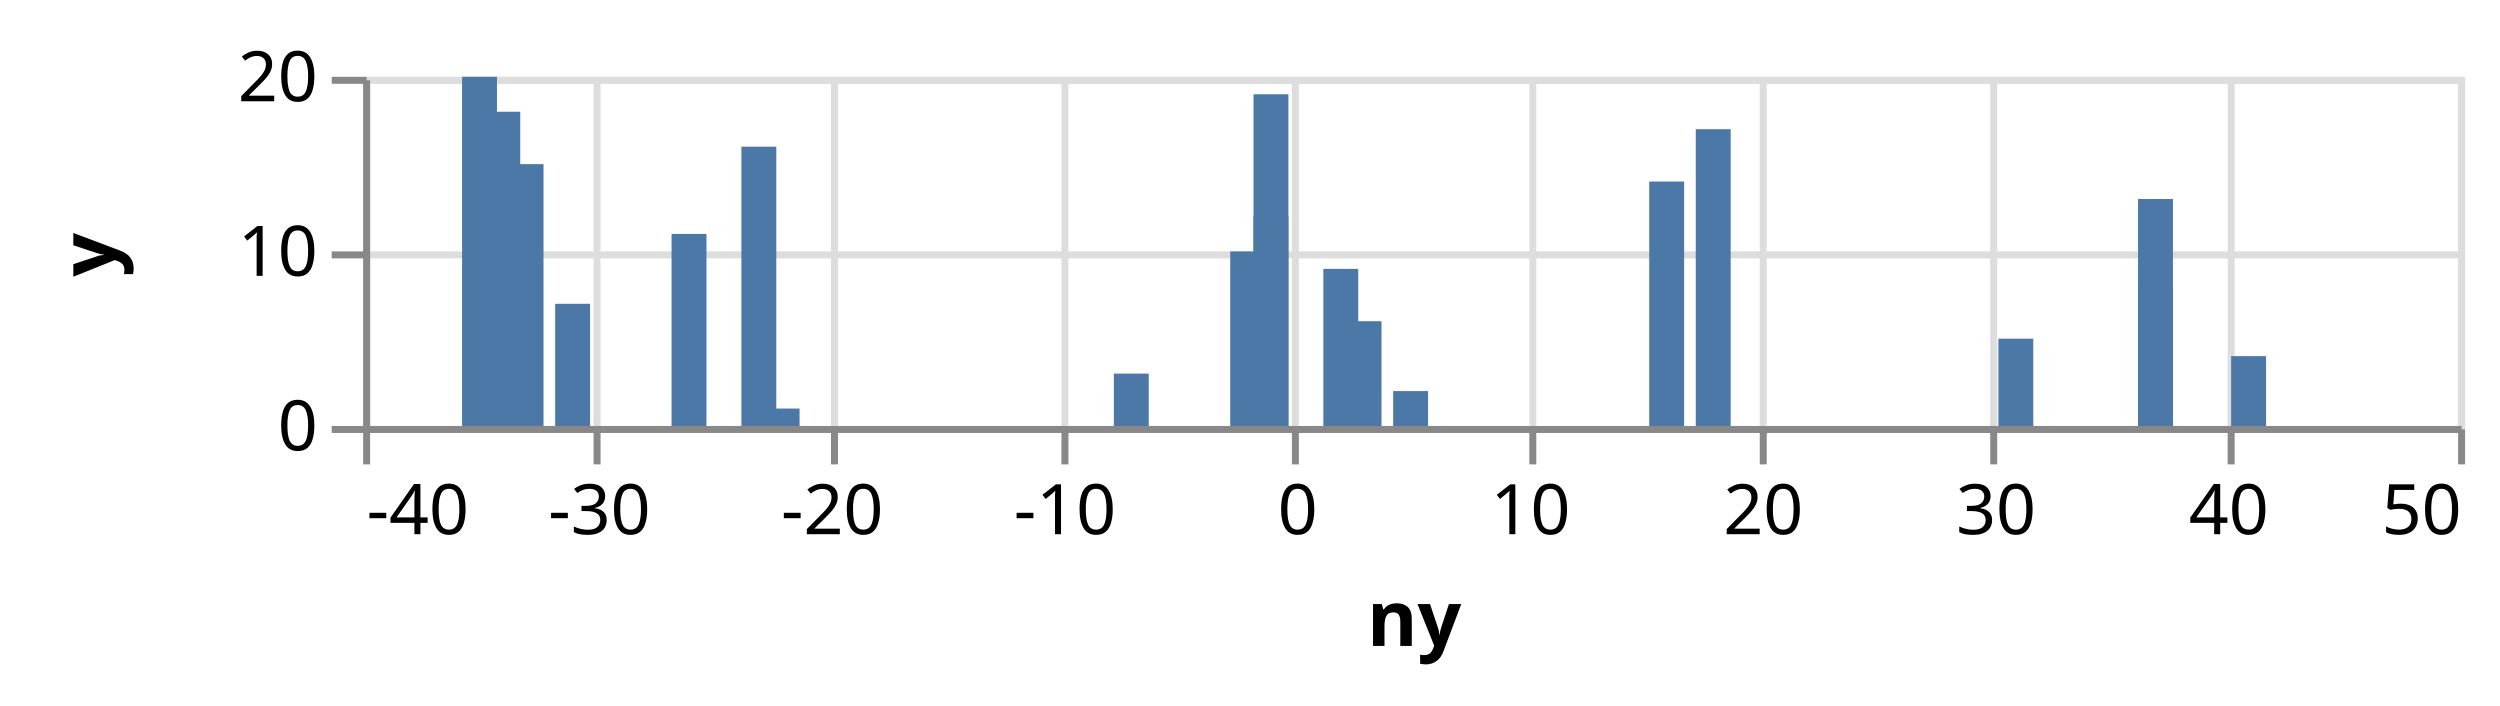
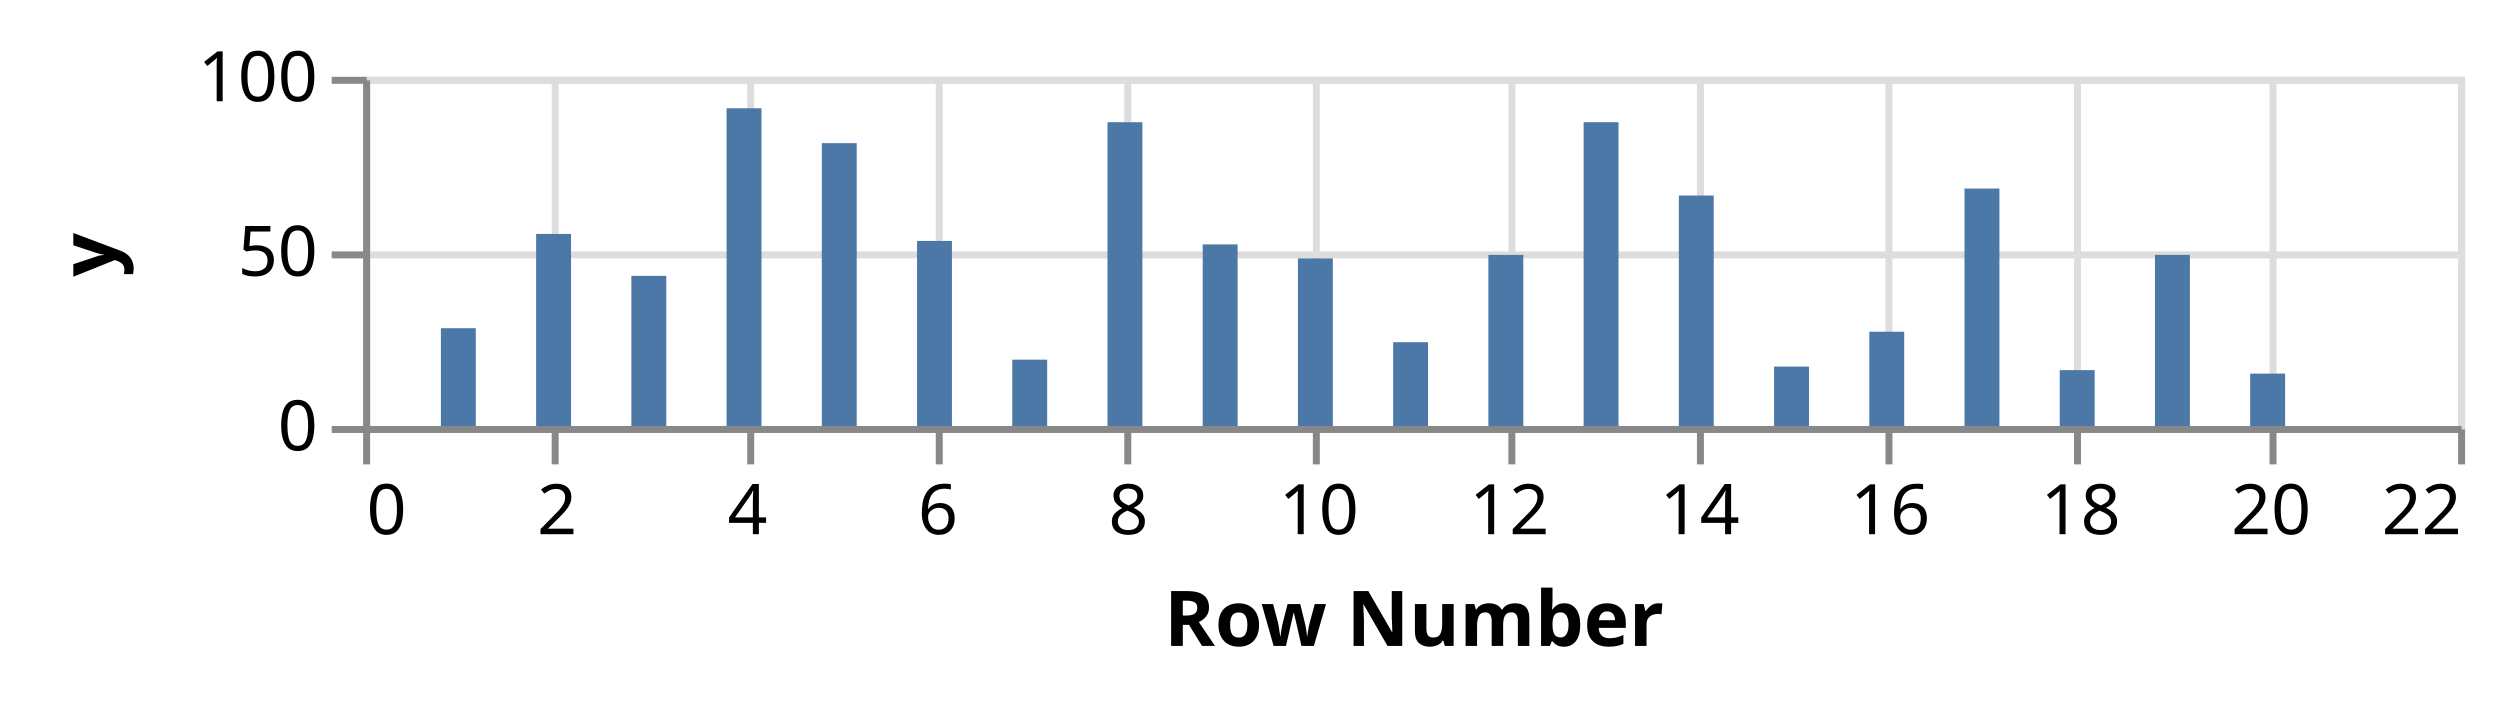
<svg xmlns="http://www.w3.org/2000/svg" class="marks" width="358" height="101" viewBox="0 0 358 101" version="1.1">
  <defs>
    <clipPath id="clip1">
      <rect x="0" y="0" width="300" height="50" />
    </clipPath>
  </defs>
  <g transform="translate(52,11)">
    <g class="mark-group role-frame root">
      <g transform="translate(0,0)">
        <path class="background" d="M0.5,0.5h300v50h-300Z" style="fill: transparent; stroke: #ddd;" />
        <g>
          <g class="mark-group role-axis">
            <g transform="translate(0.5,50.5)">
              <path class="background" d="M0,0h0v0h0Z" style="pointer-events: none; fill: none;" />
              <g>
                <g class="mark-rule role-axis-grid" style="pointer-events: none;">
                  <line transform="translate(0,-50)" x2="0" y2="50" style="fill: none; stroke: #ddd; stroke-width: 1; stroke-dasharray: ; opacity: 1;" />
-                   <line transform="translate(33,-50)" x2="0" y2="50" style="fill: none; stroke: #ddd; stroke-width: 1; stroke-dasharray: ; opacity: 1;" />
-                   <line transform="translate(67,-50)" x2="0" y2="50" style="fill: none; stroke: #ddd; stroke-width: 1; stroke-dasharray: ; opacity: 1;" />
-                   <line transform="translate(100,-50)" x2="0" y2="50" style="fill: none; stroke: #ddd; stroke-width: 1; stroke-dasharray: ; opacity: 1;" />
-                   <line transform="translate(133,-50)" x2="0" y2="50" style="fill: none; stroke: #ddd; stroke-width: 1; stroke-dasharray: ; opacity: 1;" />
-                   <line transform="translate(167,-50)" x2="0" y2="50" style="fill: none; stroke: #ddd; stroke-width: 1; stroke-dasharray: ; opacity: 1;" />
-                   <line transform="translate(200,-50)" x2="0" y2="50" style="fill: none; stroke: #ddd; stroke-width: 1; stroke-dasharray: ; opacity: 1;" />
-                   <line transform="translate(233,-50)" x2="0" y2="50" style="fill: none; stroke: #ddd; stroke-width: 1; stroke-dasharray: ; opacity: 1;" />
-                   <line transform="translate(267,-50)" x2="0" y2="50" style="fill: none; stroke: #ddd; stroke-width: 1; stroke-dasharray: ; opacity: 1;" />
+                   <line transform="translate(27,-50)" x2="0" y2="50" style="fill: none; stroke: #ddd; stroke-width: 1; stroke-dasharray: ; opacity: 1;" />
+                   <line transform="translate(55,-50)" x2="0" y2="50" style="fill: none; stroke: #ddd; stroke-width: 1; stroke-dasharray: ; opacity: 1;" />
+                   <line transform="translate(82,-50)" x2="0" y2="50" style="fill: none; stroke: #ddd; stroke-width: 1; stroke-dasharray: ; opacity: 1;" />
+                   <line transform="translate(109,-50)" x2="0" y2="50" style="fill: none; stroke: #ddd; stroke-width: 1; stroke-dasharray: ; opacity: 1;" />
+                   <line transform="translate(136,-50)" x2="0" y2="50" style="fill: none; stroke: #ddd; stroke-width: 1; stroke-dasharray: ; opacity: 1;" />
+                   <line transform="translate(164,-50)" x2="0" y2="50" style="fill: none; stroke: #ddd; stroke-width: 1; stroke-dasharray: ; opacity: 1;" />
+                   <line transform="translate(191,-50)" x2="0" y2="50" style="fill: none; stroke: #ddd; stroke-width: 1; stroke-dasharray: ; opacity: 1;" />
+                   <line transform="translate(218,-50)" x2="0" y2="50" style="fill: none; stroke: #ddd; stroke-width: 1; stroke-dasharray: ; opacity: 1;" />
+                   <line transform="translate(245,-50)" x2="0" y2="50" style="fill: none; stroke: #ddd; stroke-width: 1; stroke-dasharray: ; opacity: 1;" />
+                   <line transform="translate(273,-50)" x2="0" y2="50" style="fill: none; stroke: #ddd; stroke-width: 1; stroke-dasharray: ; opacity: 1;" />
                  <line transform="translate(300,-50)" x2="0" y2="50" style="fill: none; stroke: #ddd; stroke-width: 1; stroke-dasharray: ; opacity: 1;" />
                </g>
              </g>
            </g>
          </g>
          <g class="mark-group role-axis">
            <g transform="translate(0.5,0.5)">
              <path class="background" d="M0,0h0v0h0Z" style="pointer-events: none; fill: none;" />
              <g>
                <g class="mark-rule role-axis-grid" style="pointer-events: none;">
                  <line transform="translate(0,50)" x2="300" y2="0" style="fill: none; stroke: #ddd; stroke-width: 1; stroke-dasharray: ; opacity: 1;" />
                  <line transform="translate(0,25)" x2="300" y2="0" style="fill: none; stroke: #ddd; stroke-width: 1; stroke-dasharray: ; opacity: 1;" />
                  <line transform="translate(0,0)" x2="300" y2="0" style="fill: none; stroke: #ddd; stroke-width: 1; stroke-dasharray: ; opacity: 1;" />
                </g>
              </g>
            </g>
          </g>
          <g class="mark-rect role-mark layer_0_marks" clip-path="url(#clip1)">
-             <path d="M57.5,47.5h5v2.5h-5Z" style="fill: #4c78a8;" />
-             <path d="M147.5,45h5v5h-5Z" style="fill: #4c78a8;" />
-             <path d="M107.5,42.5h5v7.5h-5Z" style="fill: #4c78a8;" />
-             <path d="M267.5,40h5v10h-5Z" style="fill: #4c78a8;" />
-             <path d="M234.167,37.5h5v12.5h-5Z" style="fill: #4c78a8;" />
-             <path d="M140.833,35h5v15h-5Z" style="fill: #4c78a8;" />
-             <path d="M27.5,32.5h5v17.5h-5Z" style="fill: #4c78a8;" />
-             <path d="M254.167,30h5v20h-5Z" style="fill: #4c78a8;" />
-             <path d="M137.5,27.5h5v22.5h-5Z" style="fill: #4c78a8;" />
-             <path d="M124.167,25h5v25h-5Z" style="fill: #4c78a8;" />
-             <path d="M44.167,22.5h5v27.5h-5Z" style="fill: #4c78a8;" />
-             <path d="M127.5,20h5v30h-5Z" style="fill: #4c78a8;" />
-             <path d="M254.167,17.5h5v32.5h-5Z" style="fill: #4c78a8;" />
-             <path d="M184.167,15h5v35h-5Z" style="fill: #4c78a8;" />
-             <path d="M20.833,12.5h5v37.5h-5Z" style="fill: #4c78a8;" />
-             <path d="M54.167,10h5v40h-5Z" style="fill: #4c78a8;" />
-             <path d="M190.833,7.5h5v42.5h-5Z" style="fill: #4c78a8;" />
-             <path d="M17.5,5h5v45h-5Z" style="fill: #4c78a8;" />
-             <path d="M127.5,2.5h5v47.5h-5Z" style="fill: #4c78a8;" />
-             <path d="M14.167,0h5v50h-5Z" style="fill: #4c78a8;" />
+             <path d="M11.136,36h5v14h-5Z" style="fill: #4c78a8;" />
+             <path d="M24.773,22.5h5v27.5h-5Z" style="fill: #4c78a8;" />
+             <path d="M38.409,28.5h5v21.5h-5Z" style="fill: #4c78a8;" />
+             <path d="M52.045,4.5h5v45.5h-5Z" style="fill: #4c78a8;" />
+             <path d="M65.682,9.5h5v40.5h-5Z" style="fill: #4c78a8;" />
+             <path d="M79.318,23.5h5v26.5h-5Z" style="fill: #4c78a8;" />
+             <path d="M92.955,40.5h5v9.5h-5Z" style="fill: #4c78a8;" />
+             <path d="M106.591,6.5h5v43.5h-5Z" style="fill: #4c78a8;" />
+             <path d="M120.227,24h5v26h-5Z" style="fill: #4c78a8;" />
+             <path d="M133.864,26h5v24h-5Z" style="fill: #4c78a8;" />
+             <path d="M147.5,38h5v12h-5Z" style="fill: #4c78a8;" />
+             <path d="M161.136,25.5h5v24.5h-5Z" style="fill: #4c78a8;" />
+             <path d="M174.773,6.5h5v43.5h-5Z" style="fill: #4c78a8;" />
+             <path d="M188.409,17h5v33h-5Z" style="fill: #4c78a8;" />
+             <path d="M202.045,41.5h5v8.5h-5Z" style="fill: #4c78a8;" />
+             <path d="M215.682,36.5h5v13.5h-5Z" style="fill: #4c78a8;" />
+             <path d="M229.318,16h5v34h-5Z" style="fill: #4c78a8;" />
+             <path d="M242.955,42h5v8h-5Z" style="fill: #4c78a8;" />
+             <path d="M256.591,25.5h5v24.5h-5Z" style="fill: #4c78a8;" />
+             <path d="M270.227,42.5h5v7.5h-5Z" style="fill: #4c78a8;" />
          </g>
          <g class="mark-group role-axis">
            <g transform="translate(0.5,50.5)">
              <path class="background" d="M0,0h0v0h0Z" style="pointer-events: none; fill: none;" />
              <g>
                <g class="mark-rule role-axis-tick" style="pointer-events: none;">
                  <line transform="translate(0,0)" x2="0" y2="5" style="fill: none; stroke: #888; stroke-width: 1; opacity: 1;" />
-                   <line transform="translate(33,0)" x2="0" y2="5" style="fill: none; stroke: #888; stroke-width: 1; opacity: 1;" />
-                   <line transform="translate(67,0)" x2="0" y2="5" style="fill: none; stroke: #888; stroke-width: 1; opacity: 1;" />
-                   <line transform="translate(100,0)" x2="0" y2="5" style="fill: none; stroke: #888; stroke-width: 1; opacity: 1;" />
-                   <line transform="translate(133,0)" x2="0" y2="5" style="fill: none; stroke: #888; stroke-width: 1; opacity: 1;" />
-                   <line transform="translate(167,0)" x2="0" y2="5" style="fill: none; stroke: #888; stroke-width: 1; opacity: 1;" />
-                   <line transform="translate(200,0)" x2="0" y2="5" style="fill: none; stroke: #888; stroke-width: 1; opacity: 1;" />
-                   <line transform="translate(233,0)" x2="0" y2="5" style="fill: none; stroke: #888; stroke-width: 1; opacity: 1;" />
-                   <line transform="translate(267,0)" x2="0" y2="5" style="fill: none; stroke: #888; stroke-width: 1; opacity: 1;" />
+                   <line transform="translate(27,0)" x2="0" y2="5" style="fill: none; stroke: #888; stroke-width: 1; opacity: 1;" />
+                   <line transform="translate(55,0)" x2="0" y2="5" style="fill: none; stroke: #888; stroke-width: 1; opacity: 1;" />
+                   <line transform="translate(82,0)" x2="0" y2="5" style="fill: none; stroke: #888; stroke-width: 1; opacity: 1;" />
+                   <line transform="translate(109,0)" x2="0" y2="5" style="fill: none; stroke: #888; stroke-width: 1; opacity: 1;" />
+                   <line transform="translate(136,0)" x2="0" y2="5" style="fill: none; stroke: #888; stroke-width: 1; opacity: 1;" />
+                   <line transform="translate(164,0)" x2="0" y2="5" style="fill: none; stroke: #888; stroke-width: 1; opacity: 1;" />
+                   <line transform="translate(191,0)" x2="0" y2="5" style="fill: none; stroke: #888; stroke-width: 1; opacity: 1;" />
+                   <line transform="translate(218,0)" x2="0" y2="5" style="fill: none; stroke: #888; stroke-width: 1; opacity: 1;" />
+                   <line transform="translate(245,0)" x2="0" y2="5" style="fill: none; stroke: #888; stroke-width: 1; opacity: 1;" />
+                   <line transform="translate(273,0)" x2="0" y2="5" style="fill: none; stroke: #888; stroke-width: 1; opacity: 1;" />
                  <line transform="translate(300,0)" x2="0" y2="5" style="fill: none; stroke: #888; stroke-width: 1; opacity: 1;" />
                </g>
                <g class="mark-text role-axis-label" style="pointer-events: none;">
-                   <text text-anchor="start" transform="translate(0,15)" style="font: 10px sans-serif; fill: #000; opacity: 1;">-40</text>
-                   <text text-anchor="middle" transform="translate(33.33333,15)" style="font: 10px sans-serif; fill: #000; opacity: 1;">-30</text>
-                   <text text-anchor="middle" transform="translate(66.66667,15)" style="font: 10px sans-serif; fill: #000; opacity: 1;">-20</text>
-                   <text text-anchor="middle" transform="translate(100,15)" style="font: 10px sans-serif; fill: #000; opacity: 1;">-10</text>
-                   <text text-anchor="middle" transform="translate(133.3333,15)" style="font: 10px sans-serif; fill: #000; opacity: 1;">0</text>
-                   <text text-anchor="middle" transform="translate(166.6667,15)" style="font: 10px sans-serif; fill: #000; opacity: 1;">10</text>
-                   <text text-anchor="middle" transform="translate(200,15)" style="font: 10px sans-serif; fill: #000; opacity: 1;">20</text>
-                   <text text-anchor="middle" transform="translate(233.3333,15)" style="font: 10px sans-serif; fill: #000; opacity: 1;">30</text>
-                   <text text-anchor="middle" transform="translate(266.6667,15)" style="font: 10px sans-serif; fill: #000; opacity: 1;">40</text>
-                   <text text-anchor="end" transform="translate(300,15)" style="font: 10px sans-serif; fill: #000; opacity: 1;">50</text>
+                   <text text-anchor="start" transform="translate(0,15)" style="font: 10px sans-serif; fill: #000; opacity: 1;">0</text>
+                   <text text-anchor="middle" transform="translate(27.27273,15)" style="font: 10px sans-serif; fill: #000; opacity: 1;">2</text>
+                   <text text-anchor="middle" transform="translate(54.54545,15)" style="font: 10px sans-serif; fill: #000; opacity: 1;">4</text>
+                   <text text-anchor="middle" transform="translate(81.81818,15)" style="font: 10px sans-serif; fill: #000; opacity: 1;">6</text>
+                   <text text-anchor="middle" transform="translate(109.0909,15)" style="font: 10px sans-serif; fill: #000; opacity: 1;">8</text>
+                   <text text-anchor="middle" transform="translate(136.3636,15)" style="font: 10px sans-serif; fill: #000; opacity: 1;">10</text>
+                   <text text-anchor="middle" transform="translate(163.6364,15)" style="font: 10px sans-serif; fill: #000; opacity: 1;">12</text>
+                   <text text-anchor="middle" transform="translate(190.9091,15)" style="font: 10px sans-serif; fill: #000; opacity: 1;">14</text>
+                   <text text-anchor="middle" transform="translate(218.1818,15)" style="font: 10px sans-serif; fill: #000; opacity: 1;">16</text>
+                   <text text-anchor="middle" transform="translate(245.4545,15)" style="font: 10px sans-serif; fill: #000; opacity: 1;">18</text>
+                   <text text-anchor="middle" transform="translate(272.7273,15)" style="font: 10px sans-serif; fill: #000; opacity: 1;">20</text>
+                   <text text-anchor="end" transform="translate(300,15)" style="font: 10px sans-serif; fill: #000; opacity: 1;">22</text>
                </g>
                <g class="mark-rule role-axis-domain" style="pointer-events: none;">
                  <line transform="translate(0,0)" x2="300" y2="0" style="fill: none; stroke: #888; stroke-width: 1; opacity: 1;" />
                </g>
                <g class="mark-text role-axis-title" style="pointer-events: none;">
-                   <text text-anchor="middle" transform="translate(150,31)" style="font: bold 11px sans-serif; fill: #000; opacity: 1;">ny</text>
+                   <text text-anchor="middle" transform="translate(150,31)" style="font: bold 11px sans-serif; fill: #000; opacity: 1;">Row Number</text>
                </g>
              </g>
            </g>
          </g>
          <g class="mark-group role-axis">
            <g transform="translate(0.5,0.5)">
              <path class="background" d="M0,0h0v0h0Z" style="pointer-events: none; fill: none;" />
              <g>
                <g class="mark-rule role-axis-tick" style="pointer-events: none;">
                  <line transform="translate(0,50)" x2="-5" y2="0" style="fill: none; stroke: #888; stroke-width: 1; opacity: 1;" />
                  <line transform="translate(0,25)" x2="-5" y2="0" style="fill: none; stroke: #888; stroke-width: 1; opacity: 1;" />
                  <line transform="translate(0,0)" x2="-5" y2="0" style="fill: none; stroke: #888; stroke-width: 1; opacity: 1;" />
                </g>
                <g class="mark-text role-axis-label" style="pointer-events: none;">
                  <text text-anchor="end" transform="translate(-7,53)" style="font: 10px sans-serif; fill: #000; opacity: 1;">0</text>
-                   <text text-anchor="end" transform="translate(-7,28)" style="font: 10px sans-serif; fill: #000; opacity: 1;">10</text>
-                   <text text-anchor="end" transform="translate(-7,3)" style="font: 10px sans-serif; fill: #000; opacity: 1;">20</text>
+                   <text text-anchor="end" transform="translate(-7,28)" style="font: 10px sans-serif; fill: #000; opacity: 1;">50</text>
+                   <text text-anchor="end" transform="translate(-7,3)" style="font: 10px sans-serif; fill: #000; opacity: 1;">100</text>
                </g>
                <g class="mark-rule role-axis-domain" style="pointer-events: none;">
                  <line transform="translate(0,50)" x2="0" y2="-50" style="fill: none; stroke: #888; stroke-width: 1; opacity: 1;" />
                </g>
                <g class="mark-text role-axis-title" style="pointer-events: none;">
                  <text text-anchor="middle" transform="translate(-34,25) rotate(-90) translate(0,-2)" style="font: bold 11px sans-serif; fill: #000; opacity: 1;">y</text>
                </g>
              </g>
            </g>
          </g>
        </g>
      </g>
    </g>
  </g>
</svg>
